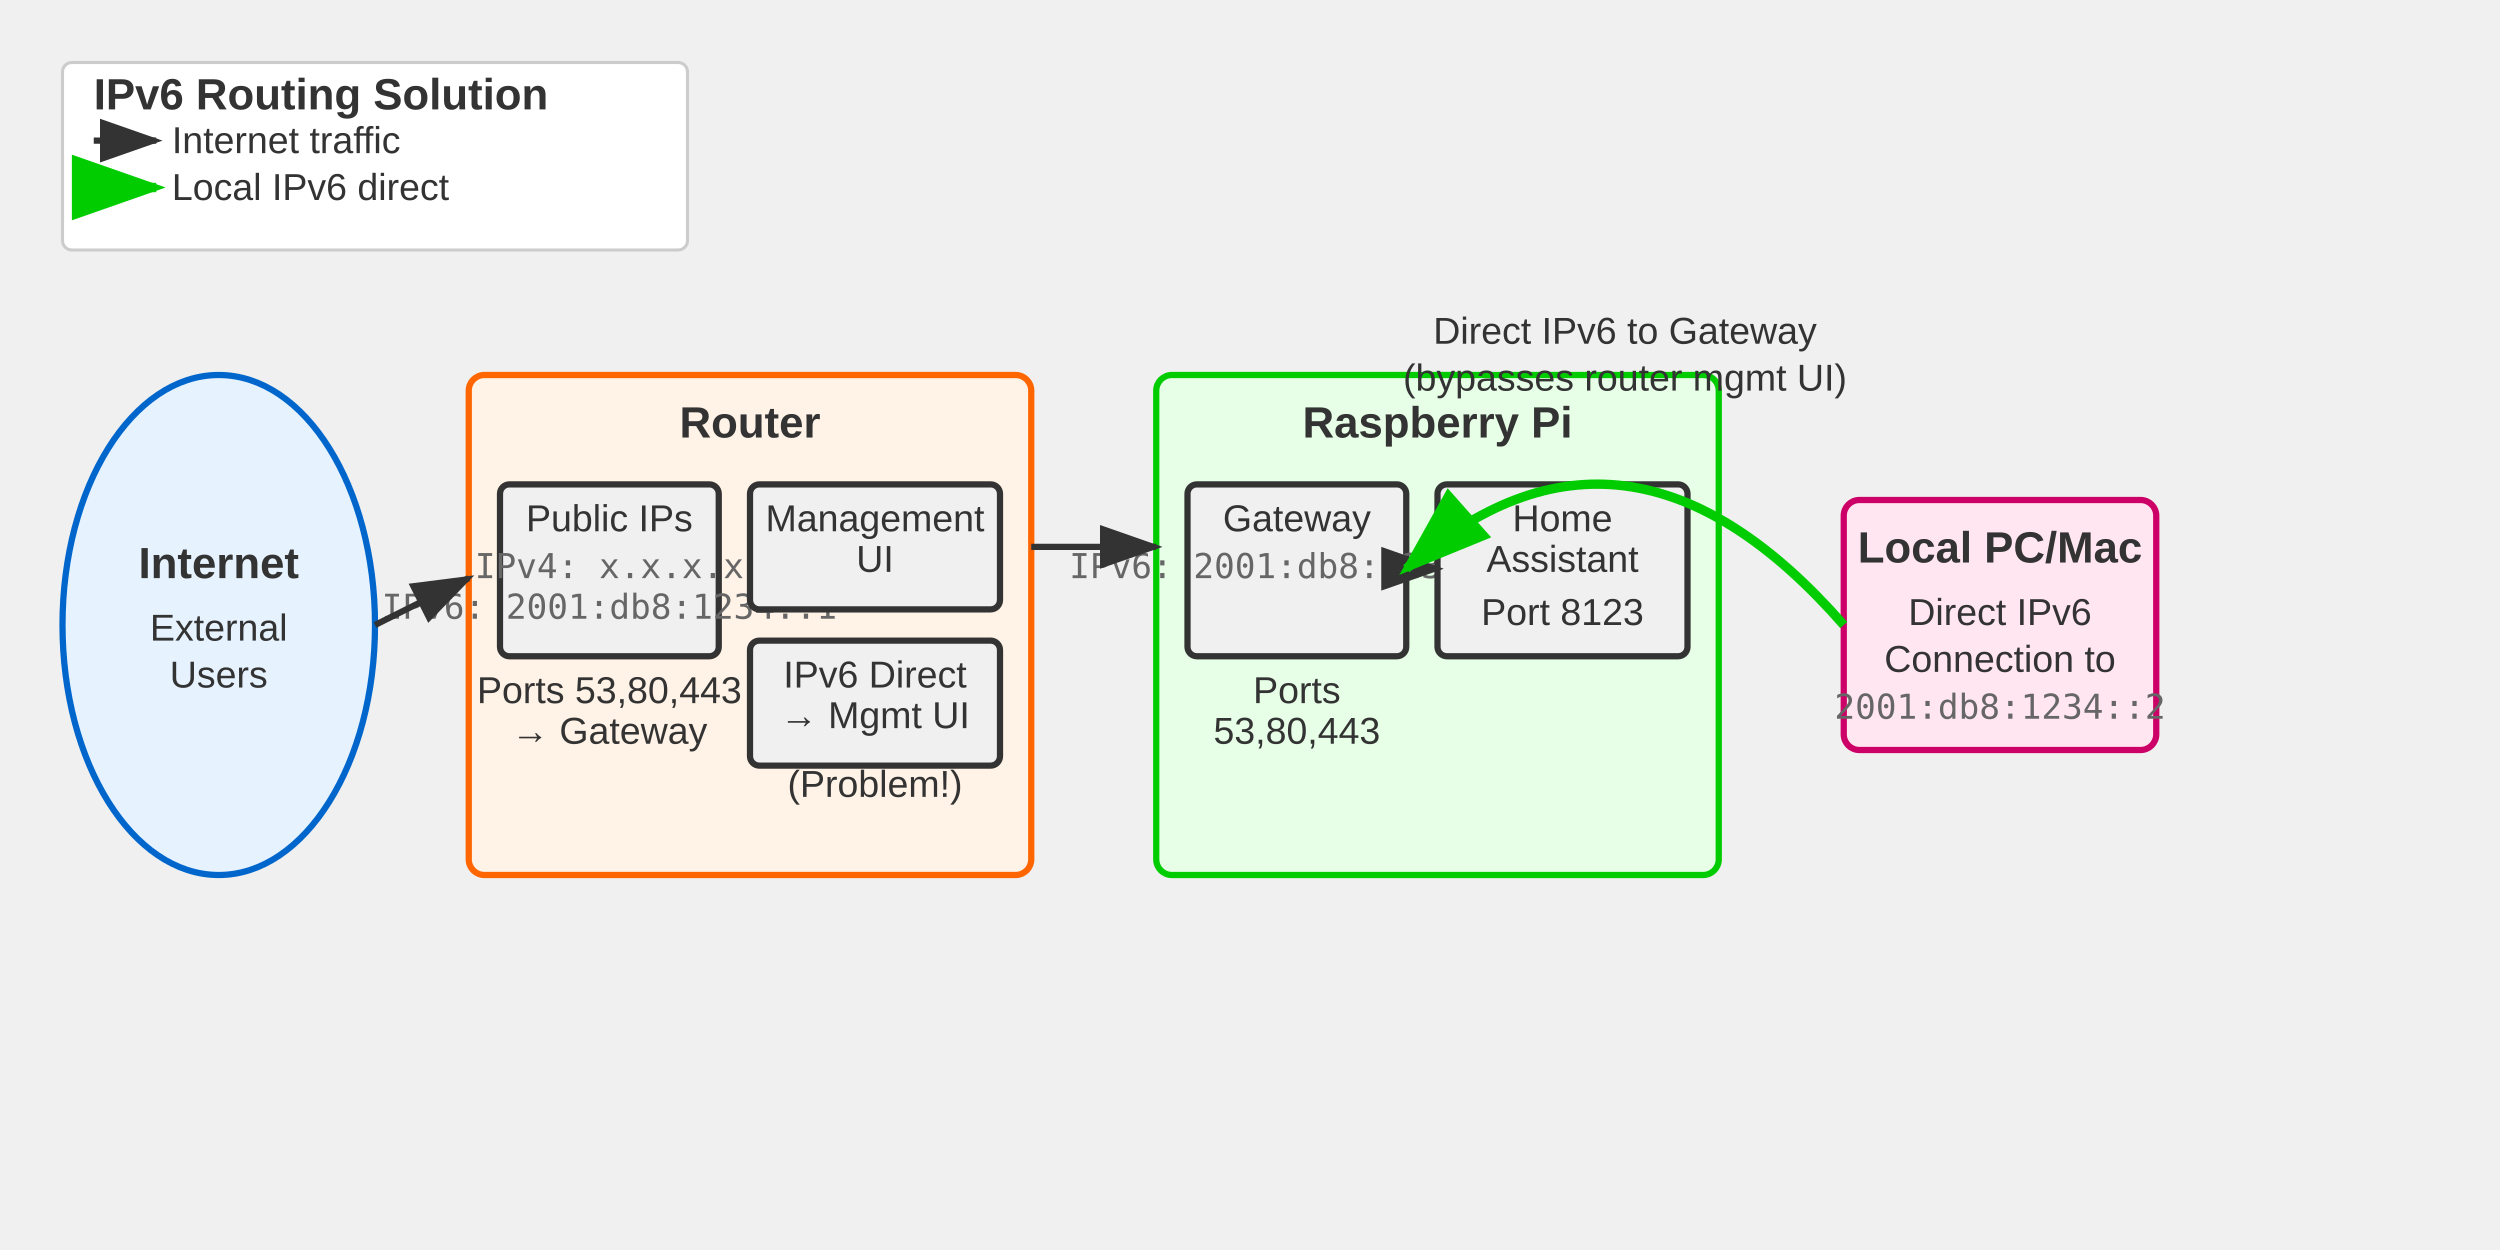
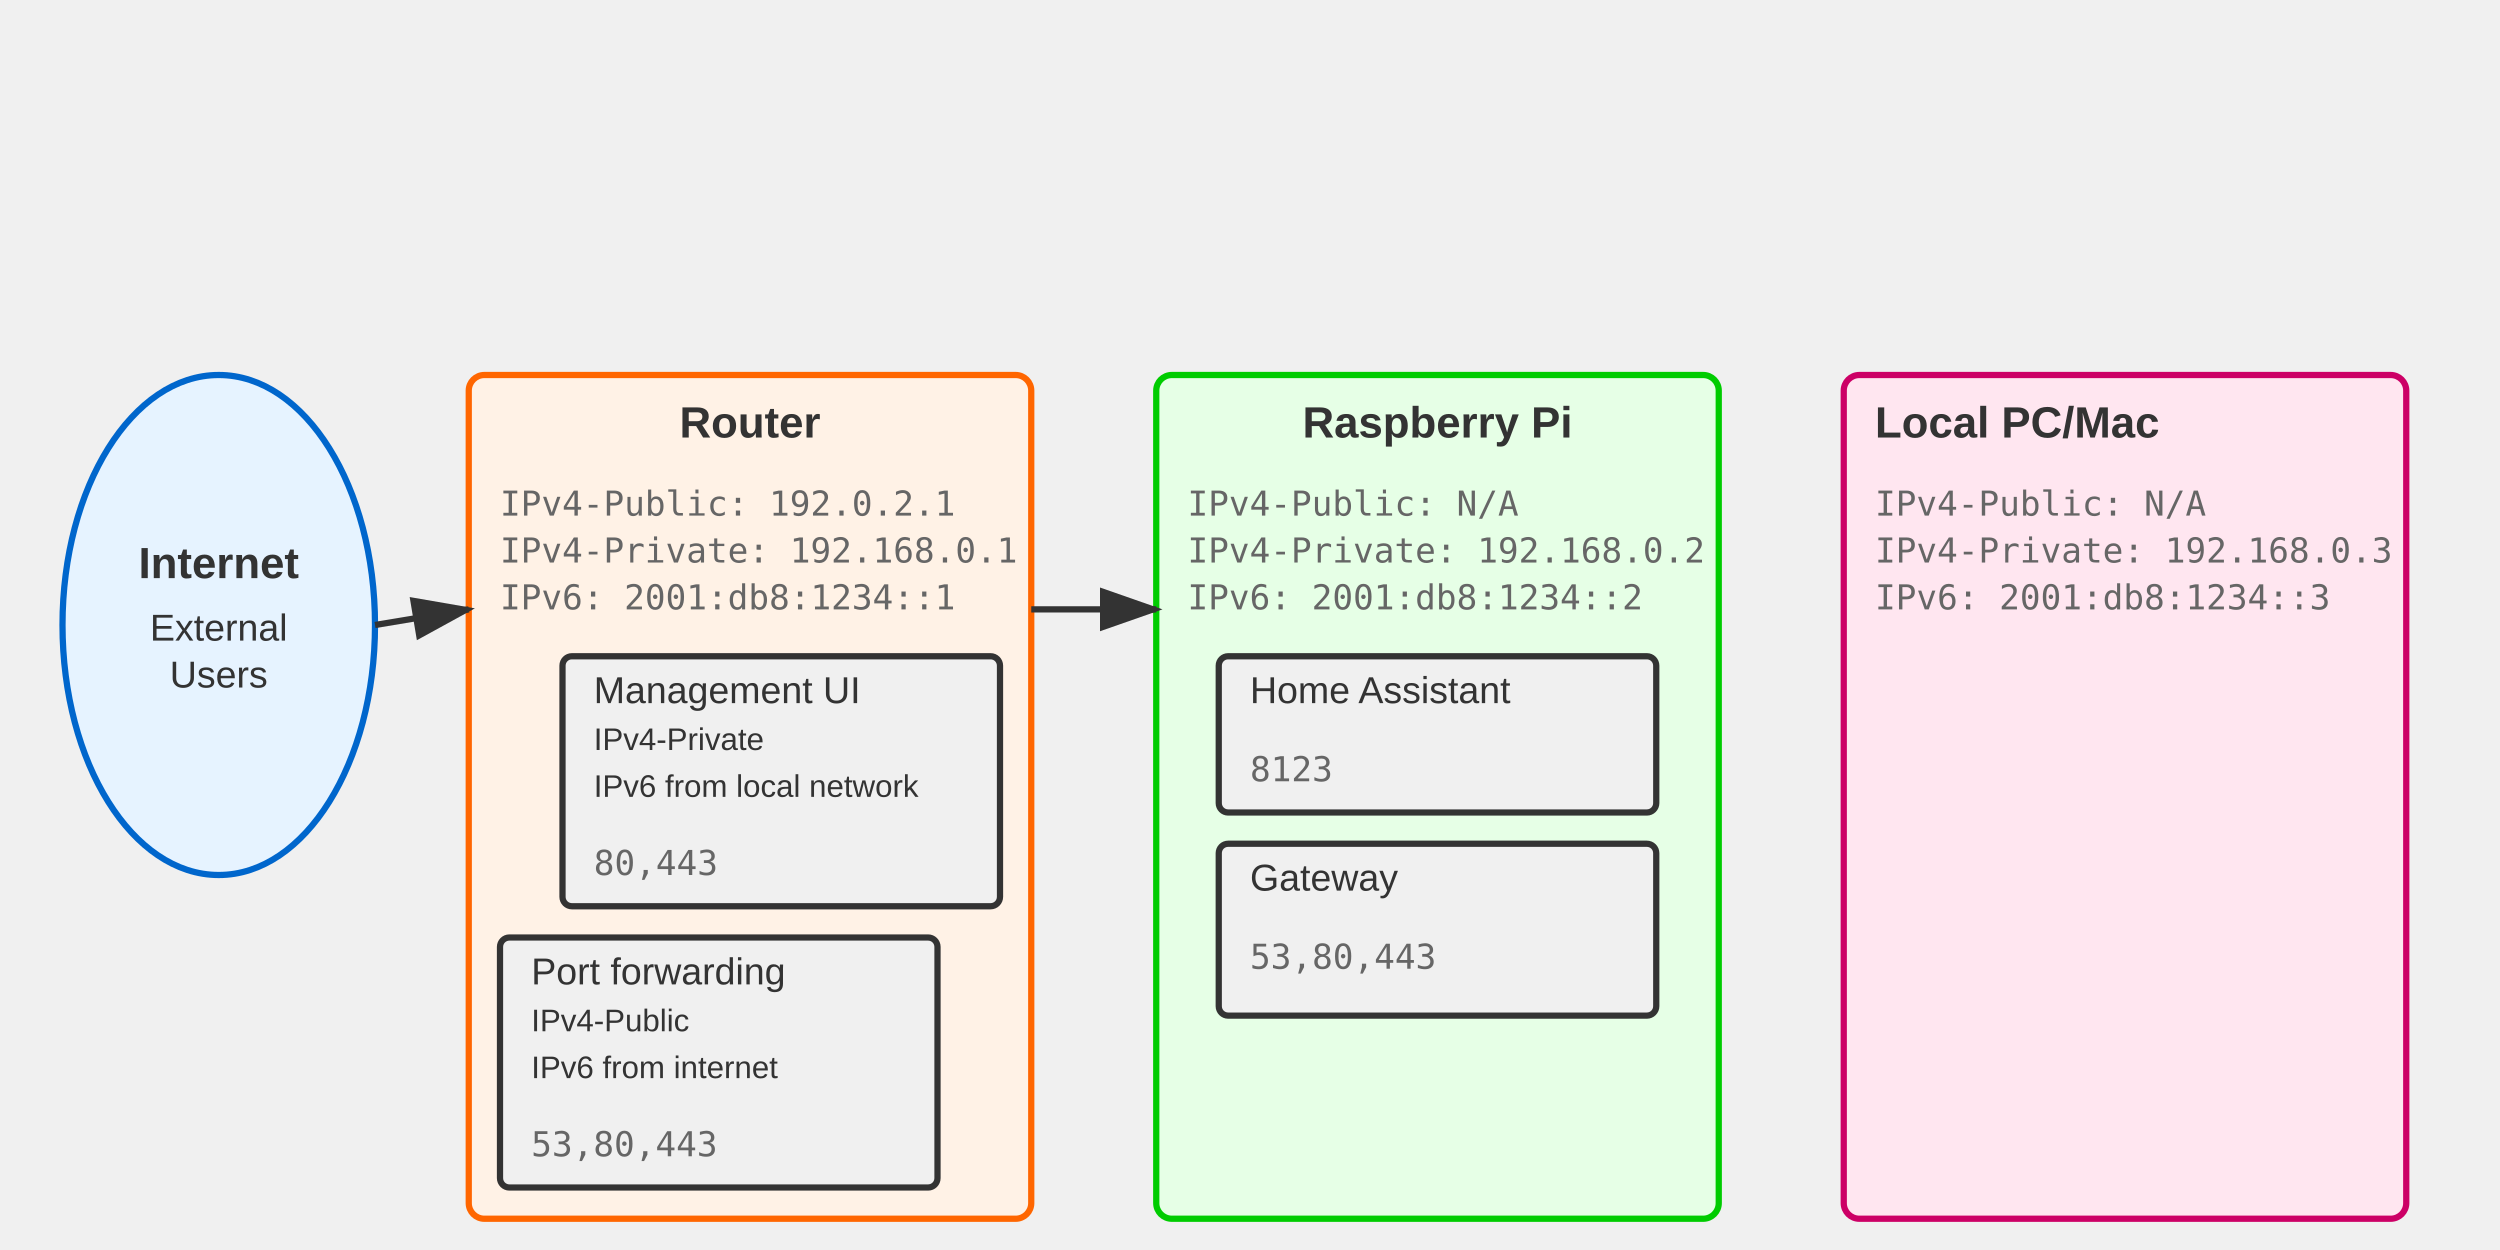
<svg xmlns="http://www.w3.org/2000/svg" width="800" height="400">
  <defs>
    <style>
      .box { fill: #f0f0f0; stroke: #333; stroke-width: 2; }
      .internet { fill: #e6f3ff; stroke: #0066cc; stroke-width: 2; }
      .router { fill: #fff2e6; stroke: #ff6600; stroke-width: 2; }
      .rpi { fill: #e6ffe6; stroke: #00cc00; stroke-width: 2; }
      .device { fill: #ffe6f0; stroke: #cc0066; stroke-width: 2; }
      .text { font-family: Arial, sans-serif; font-size: 12px; fill: #333; }
+       .text-small { font-family: Arial, sans-serif; font-size: 10px; fill: #333; }
      .title { font-family: Arial, sans-serif; font-size: 14px; font-weight: bold; fill: #333; }
      .ip { font-family: monospace; font-size: 11px; fill: #666; }
      .arrow { stroke: #333; stroke-width: 2; fill: none; marker-end: url(#arrowhead); }
      .direct-arrow { stroke: #00cc00; stroke-width: 3; fill: none; marker-end: url(#greenarrow); }
    </style>
    <marker id="arrowhead" markerWidth="10" markerHeight="7" refX="9" refY="3.5" orient="auto">
      <polygon points="0 0, 10 3.5, 0 7" fill="#333" />
    </marker>
    <marker id="greenarrow" markerWidth="10" markerHeight="7" refX="9" refY="3.5" orient="auto">
      <polygon points="0 0, 10 3.5, 0 7" fill="#00cc00" />
    </marker>
  </defs>
  <ellipse cx="70" cy="200" rx="50" ry="80" class="internet" />
  <text x="70" y="185" text-anchor="middle" class="title">Internet</text>
  <text x="70" y="205" text-anchor="middle" class="text">External</text>
  <text x="70" y="220" text-anchor="middle" class="text">Users</text>
-   <rect x="150" y="120" width="180" height="160" class="router" rx="5" />
+   <rect x="150" y="120" width="180" height="270" class="router" rx="5" />
  <text x="240" y="140" text-anchor="middle" class="title">Router</text>
-   <rect x="160" y="155" width="70" height="55" class="box" rx="3" />
-   <text x="195" y="170" text-anchor="middle" class="text">Public IPs</text>
-   <text x="195" y="185" text-anchor="middle" class="ip">IPv4: x.x.x.x</text>
-   <text x="195" y="198" text-anchor="middle" class="ip">IPv6: 2001:db8:1234::1</text>
-   <text x="195" y="225" text-anchor="middle" class="text">Ports 53,80,443</text>
-   <text x="195" y="238" text-anchor="middle" class="text">→ Gateway</text>
-   <rect x="240" y="155" width="80" height="40" class="box" rx="3" />
-   <text x="280" y="170" text-anchor="middle" class="text">Management</text>
-   <text x="280" y="183" text-anchor="middle" class="text">UI</text>
-   <rect x="240" y="205" width="80" height="40" class="box" rx="3" />
-   <text x="280" y="220" text-anchor="middle" class="text">IPv6 Direct</text>
-   <text x="280" y="233" text-anchor="middle" class="text">→ Mgmt UI</text>
-   <text x="280" y="255" text-anchor="middle" class="text" fill="red">(Problem!)</text>
-   <rect x="370" y="120" width="180" height="160" class="rpi" rx="5" />
+   <text x="160" y="165" text-anchor="left" class="ip">IPv4-Public: 192.0.2.1</text>
+   <text x="160" y="180" text-anchor="left" class="ip">IPv4-Private: 192.168.0.1</text>
+   <text x="160" y="195" text-anchor="left" class="ip">IPv6: 2001:db8:1234::1</text>
+   <rect x="180" y="210" width="140" height="80" class="box" rx="3" />
+   <text x="190" y="225" text-anchor="left" class="text">Management UI</text>
+   <text x="190" y="240" text-anchor="left" class="text-small">IPv4-Private</text>
+   <text x="190" y="255" text-anchor="left" class="text-small">IPv6 from local network</text>
+   <text x="190" y="280" text-anchor="left" class="ip">80,443</text>
+   <rect x="160" y="300" width="140" height="80" class="box" rx="3" />
+   <text x="170" y="315" text-anchor="left" class="text">Port forwarding</text>
+   <text x="170" y="330" text-anchor="left" class="text-small">IPv4-Public</text>
+   <text x="170" y="345" text-anchor="left" class="text-small">IPv6 from internet</text>
+   <text x="170" y="370" text-anchor="left" class="ip">53,80,443</text>
+   <rect x="370" y="120" width="180" height="270" class="rpi" rx="5" />
  <text x="460" y="140" text-anchor="middle" class="title">Raspberry Pi</text>
-   <rect x="380" y="155" width="70" height="55" class="box" rx="3" />
-   <text x="415" y="170" text-anchor="middle" class="text">Gateway</text>
-   <text x="415" y="185" text-anchor="middle" class="ip">IPv6: 2001:db8:1234::2</text>
-   <text x="415" y="225" text-anchor="middle" class="text">Ports</text>
-   <text x="415" y="238" text-anchor="middle" class="text">53,80,443</text>
-   <rect x="460" y="155" width="80" height="55" class="box" rx="3" />
-   <text x="500" y="170" text-anchor="middle" class="text">Home</text>
-   <text x="500" y="183" text-anchor="middle" class="text">Assistant</text>
-   <text x="500" y="200" text-anchor="middle" class="text">Port 8123</text>
-   <rect x="590" y="160" width="100" height="80" class="device" rx="5" />
-   <text x="640" y="180" text-anchor="middle" class="title">Local PC/Mac</text>
-   <text x="640" y="200" text-anchor="middle" class="text">Direct IPv6</text>
-   <text x="640" y="215" text-anchor="middle" class="text">Connection to</text>
-   <text x="640" y="230" text-anchor="middle" class="ip">2001:db8:1234::2</text>
-   <line x1="120" y1="200" x2="150" y2="185" class="arrow" />
-   <line x1="330" y1="175" x2="370" y2="175" class="arrow" />
-   <line x1="450" y1="182" x2="460" y2="182" class="arrow" />
-   <path d="M 590 200 Q 520 120 450 182" class="direct-arrow" />
-   <text x="520" y="110" text-anchor="middle" class="text" fill="#00cc00">Direct IPv6 to Gateway</text>
-   <text x="520" y="125" text-anchor="middle" class="text" fill="#00cc00">(bypasses router mgmt UI)</text>
-   <rect x="20" y="20" width="200" height="60" fill="white" stroke="#ccc" rx="3" />
-   <text x="30" y="35" class="title">IPv6 Routing Solution</text>
-   <line x1="30" y1="45" x2="50" y2="45" class="arrow" />
-   <text x="55" y="49" class="text">Internet traffic</text>
-   <line x1="30" y1="60" x2="50" y2="60" class="direct-arrow" />
-   <text x="55" y="64" class="text">Local IPv6 direct</text>
+   <text x="380" y="165" text-anchor="left" class="ip">IPv4-Public: N/A</text>
+   <text x="380" y="180" text-anchor="left" class="ip">IPv4-Private: 192.168.0.2</text>
+   <text x="380" y="195" text-anchor="left" class="ip">IPv6: 2001:db8:1234::2</text>
+   <rect x="390" y="270" width="140" height="55" class="box" rx="3" />
+   <text x="400" y="285" text-anchor="left" class="text">Gateway</text>
+   <text x="400" y="310" text-anchor="left" class="ip">53,80,443</text>
+   <rect x="390" y="210" width="140" height="50" class="box" rx="3" />
+   <text x="400" y="225" text-anchor="left" class="text">Home Assistant</text>
+   <text x="400" y="250" text-anchor="left" class="ip">8123</text>
+   <rect x="590" y="120" width="180" height="270" class="device" rx="5" />
+   <text x="600" y="140" text-anchor="left" class="title">Local PC/Mac</text>
+   <text x="600" y="165" text-anchor="left" class="ip">IPv4-Public: N/A</text>
+   <text x="600" y="180" text-anchor="left" class="ip">IPv4-Private: 192.168.0.3</text>
+   <text x="600" y="195" text-anchor="left" class="ip">IPv6: 2001:db8:1234::3</text>
+   <line x1="120" y1="200" x2="150" y2="195" class="arrow" />
+   <line x1="330" y1="195" x2="370" y2="195" class="arrow" />
</svg>
